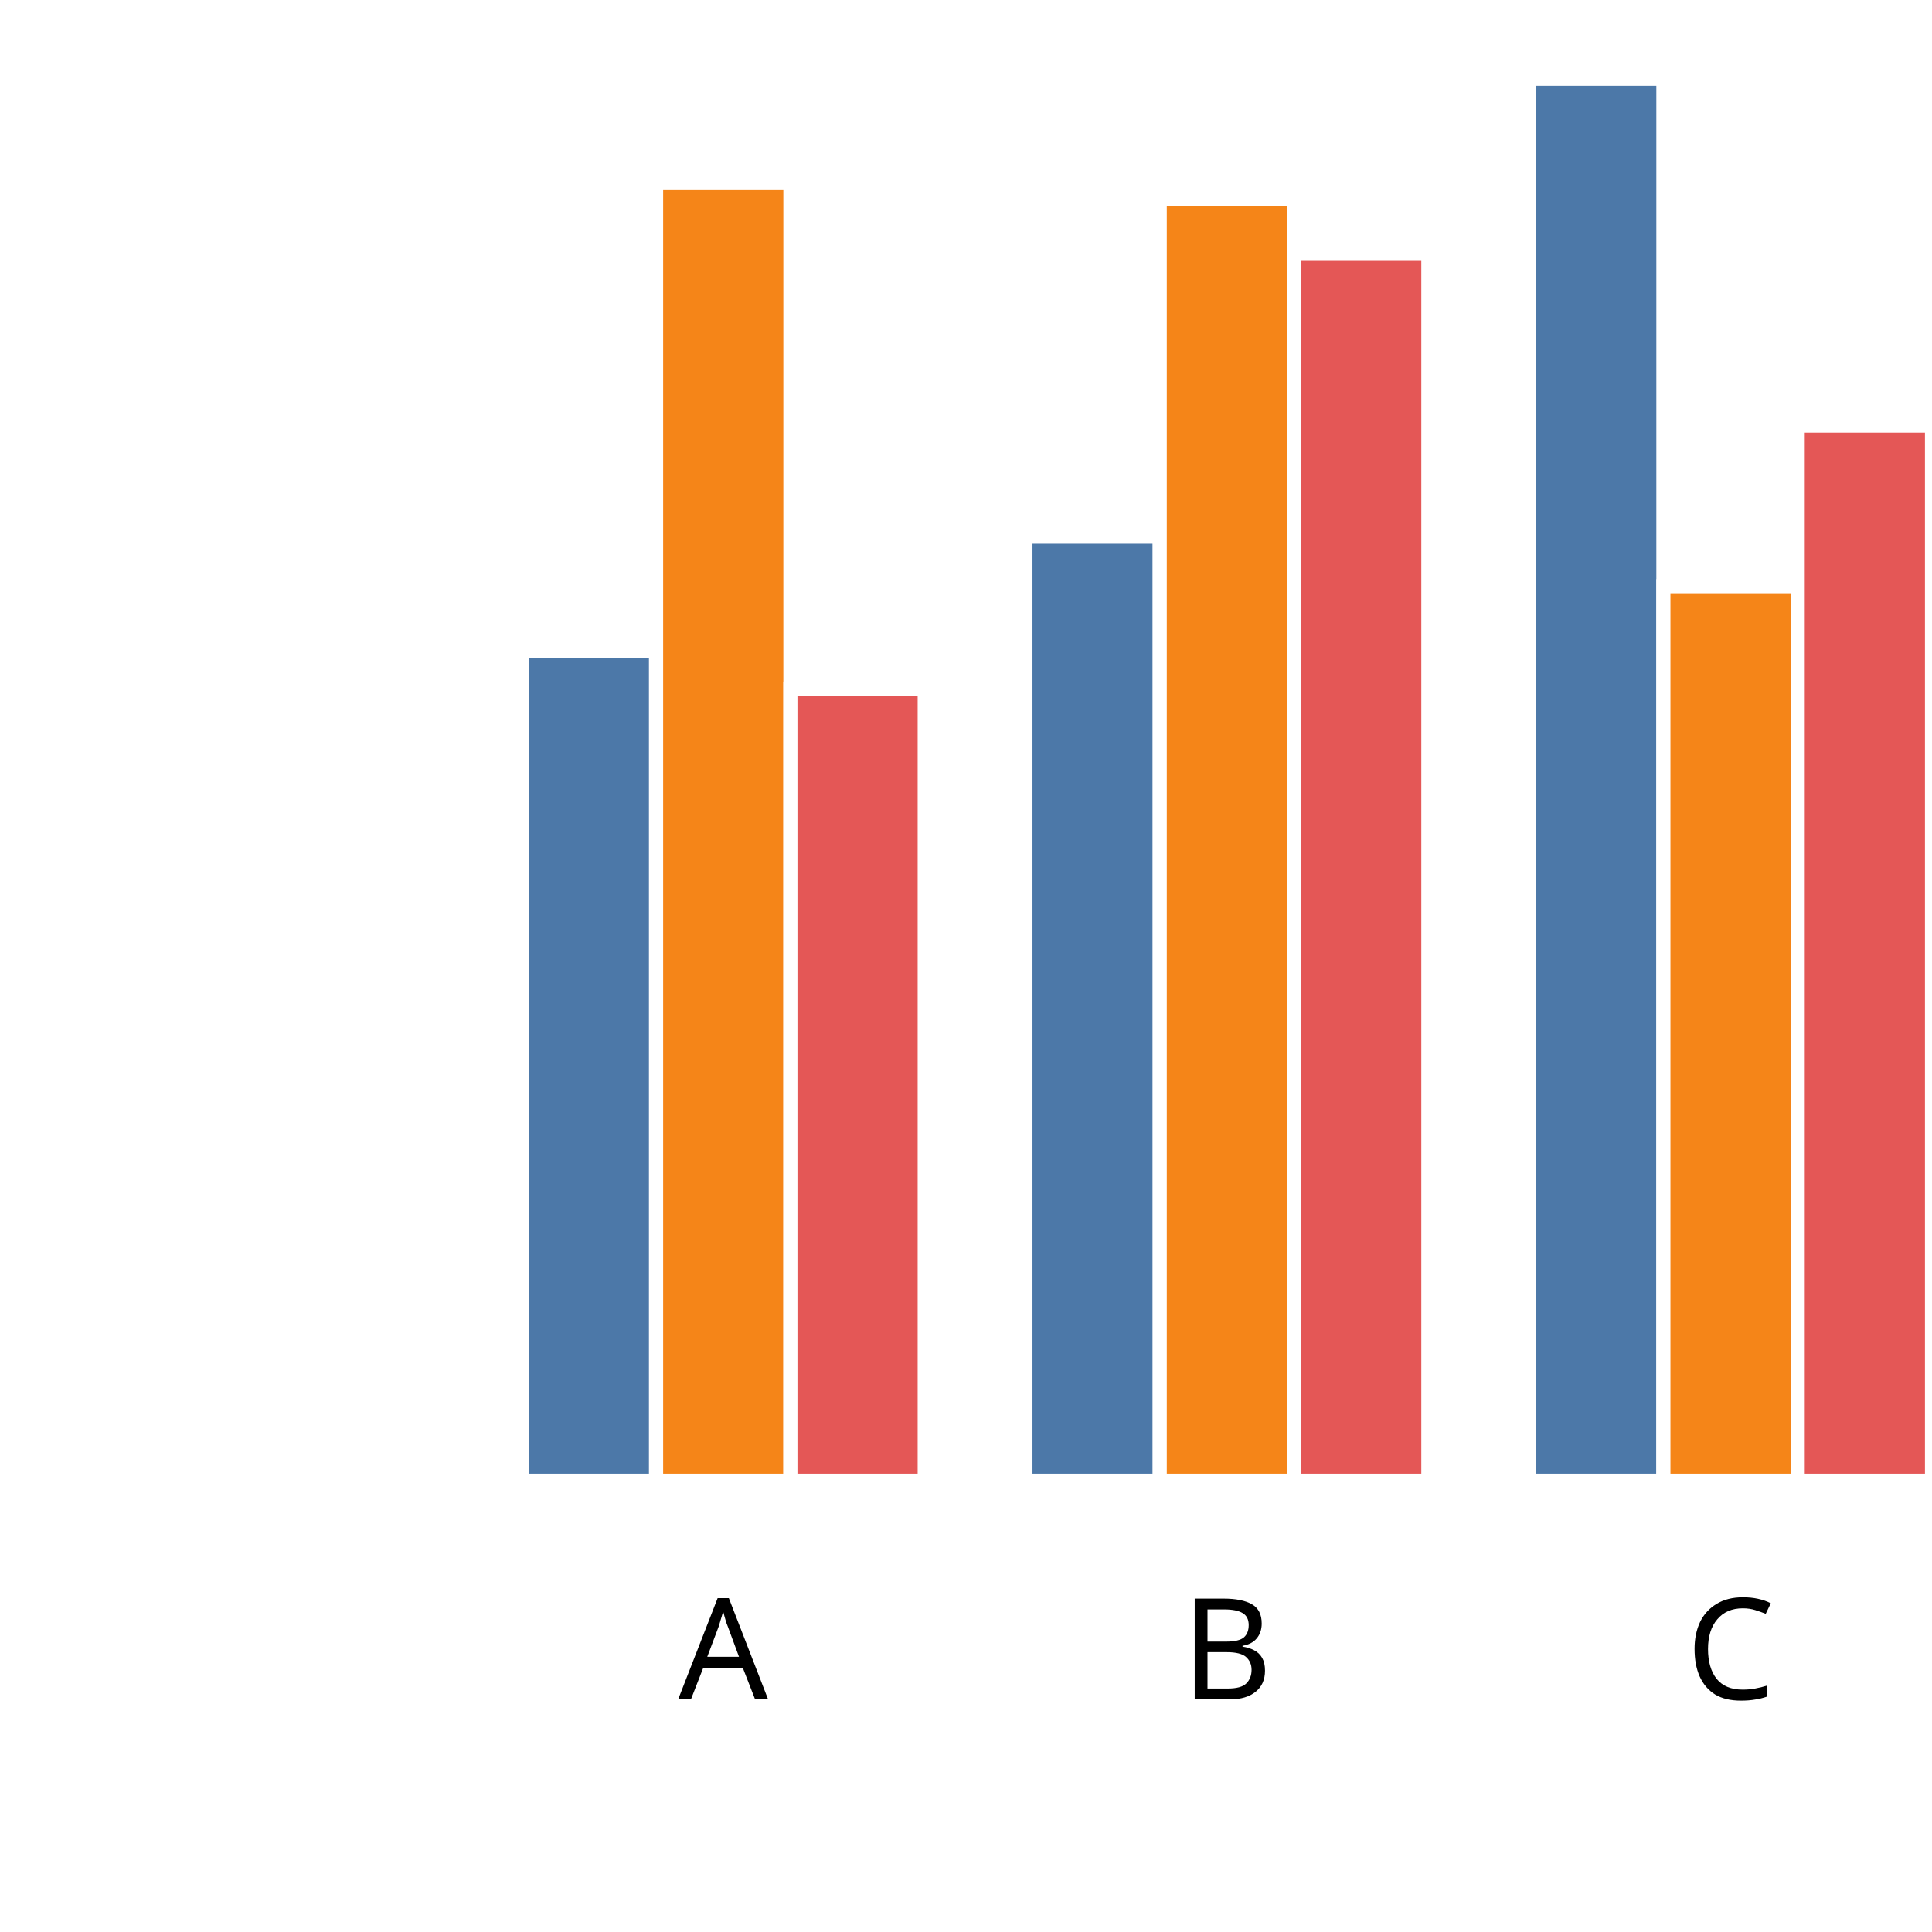
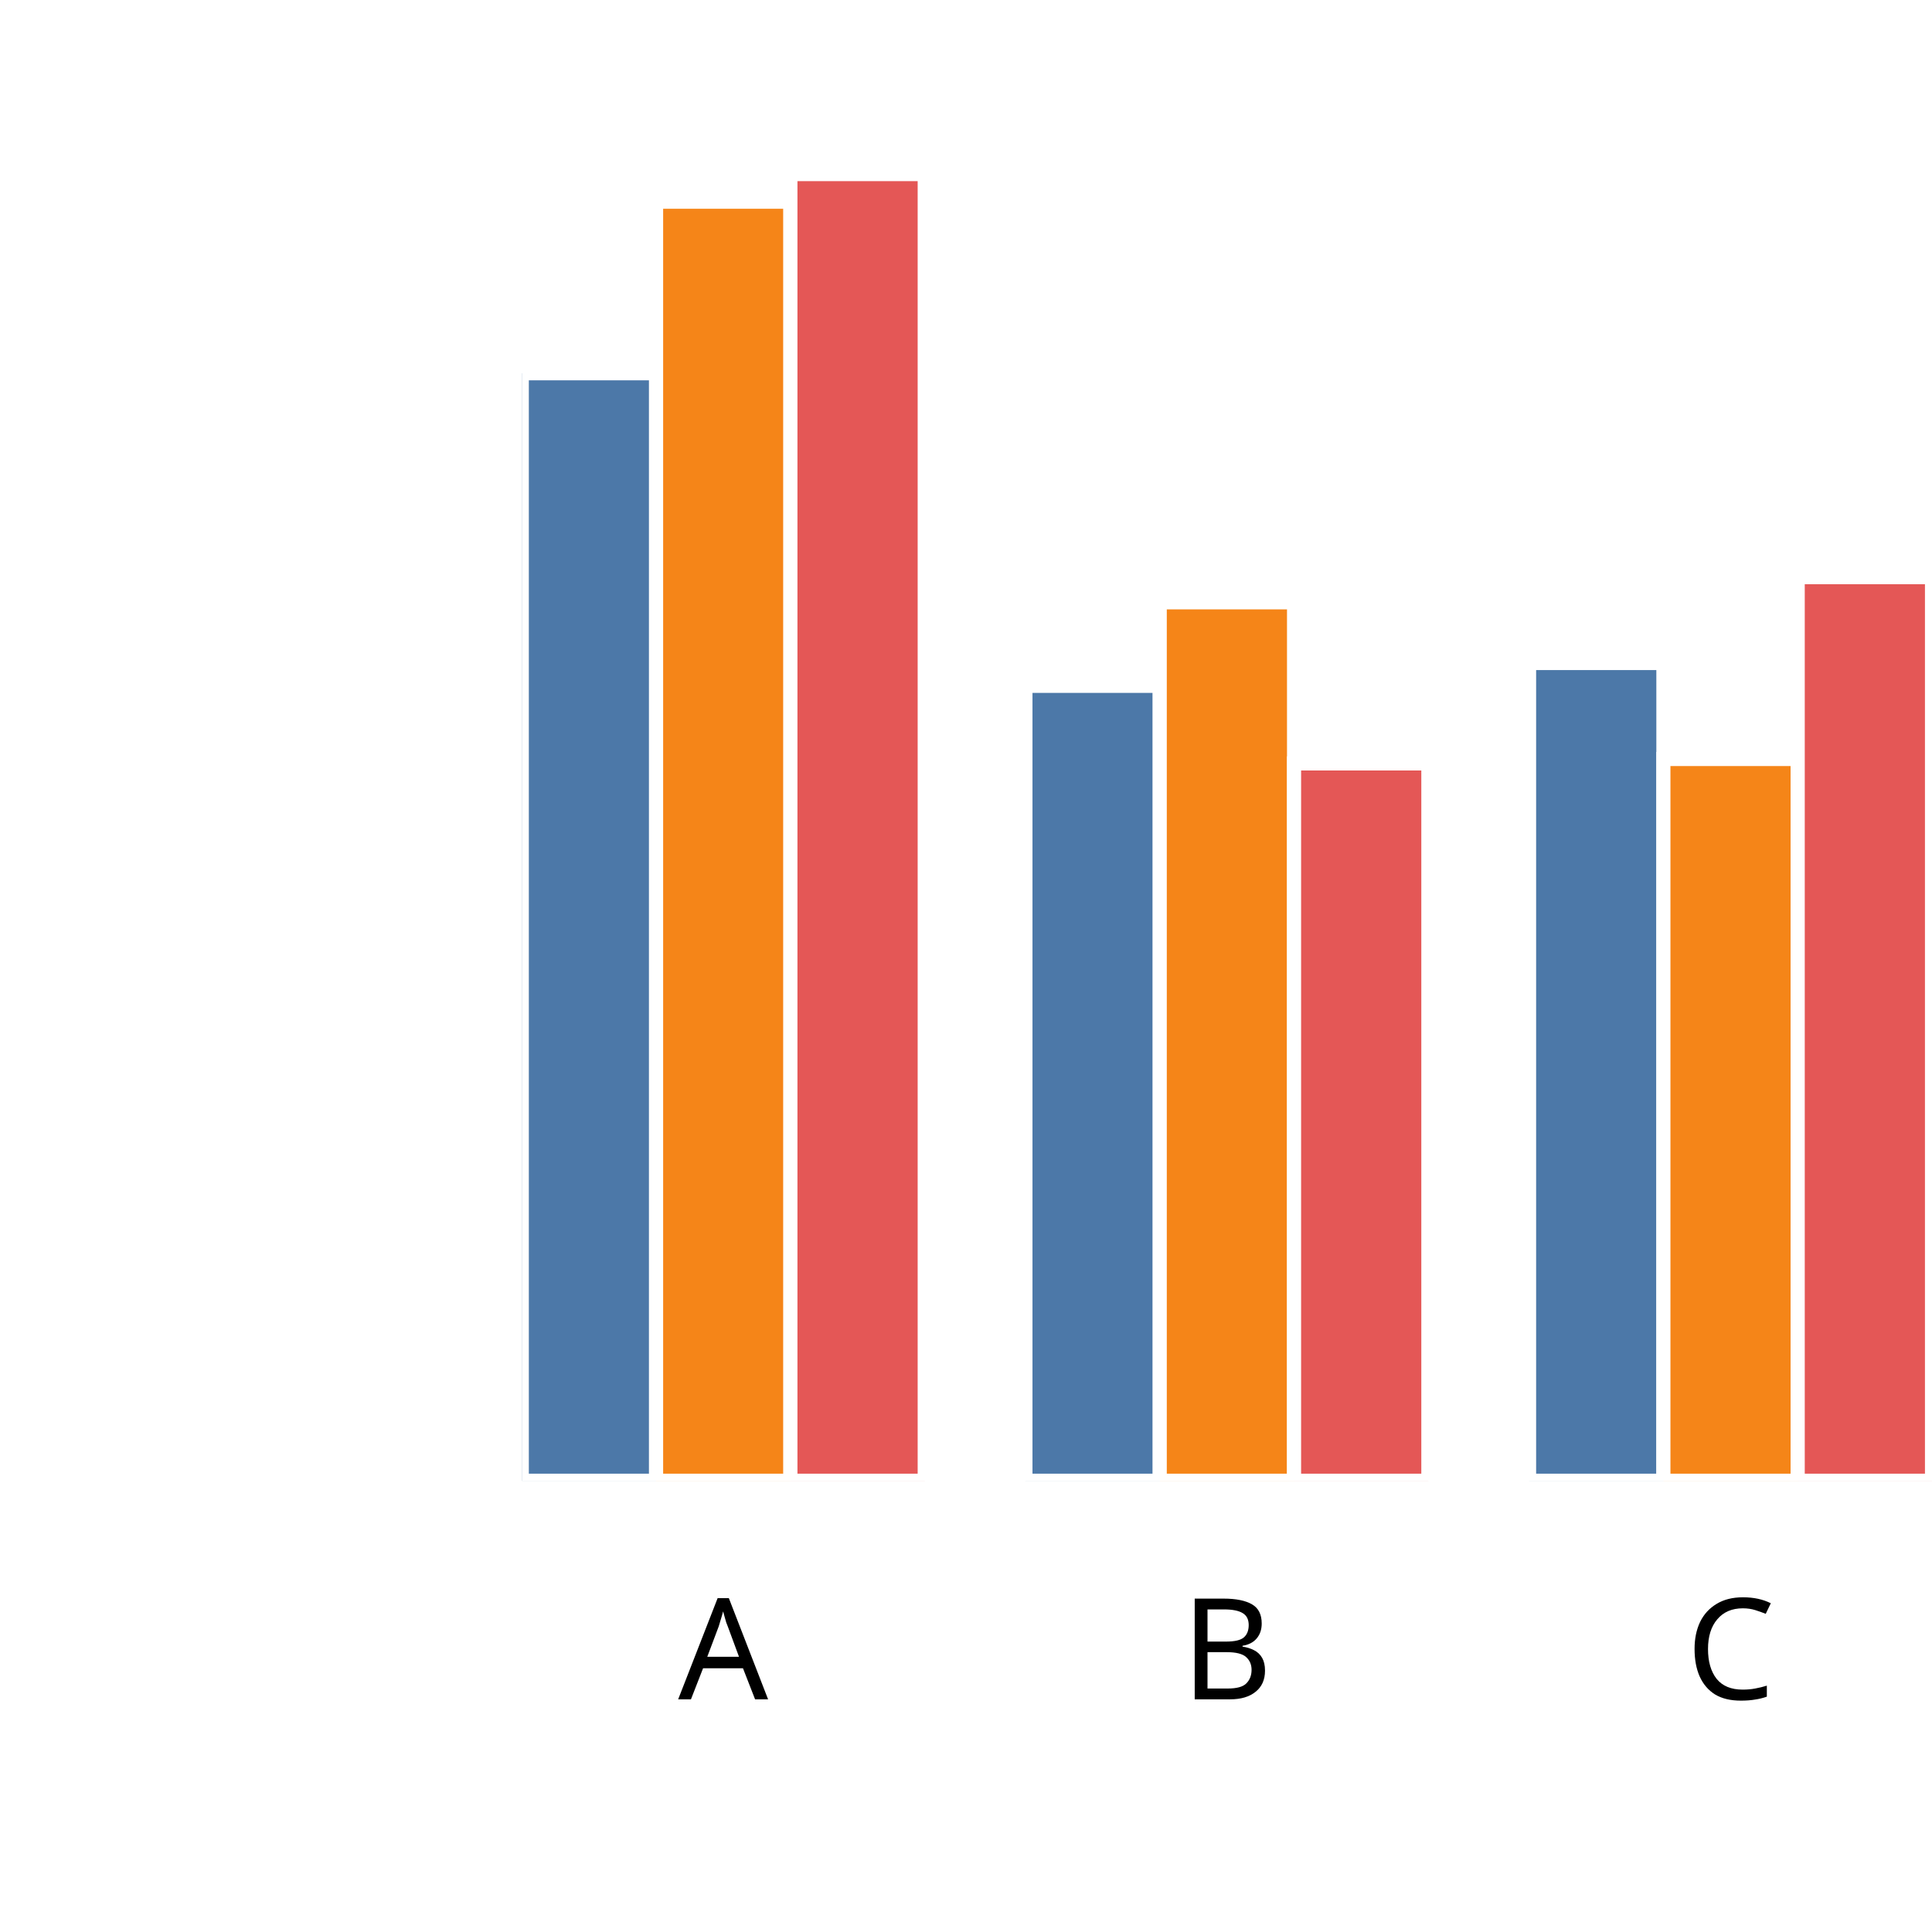
<svg xmlns="http://www.w3.org/2000/svg" version="1.1" class="marks" width="137" height="137" viewBox="0 0 137 137">
  <rect width="137" height="137" fill="white" />
  <g fill="none" stroke-miterlimit="10" transform="translate(37,5)">
    <g class="mark-group role-frame root" role="graphics-object" aria-roledescription="group mark container">
      <g transform="translate(0,0)">
        <path class="background" aria-hidden="true" d="M0,0h100v100h-100Z" />
        <g>
          <g class="mark-group role-axis" role="graphics-symbol" aria-roledescription="axis" aria-label="X-axis titled 'x' for a discrete scale with 3 values: A, B, C">
            <g transform="translate(0.5,100.5)">
              <path class="background" aria-hidden="true" d="M0,0h0v0h0Z" pointer-events="none" />
              <g>
                <g class="mark-rule role-axis-tick" pointer-events="none">
                  <line transform="translate(14,0)" x2="0" y2="5" stroke="white" stroke-width="1.01" opacity="1" />
                  <line transform="translate(50,0)" x2="0" y2="5" stroke="white" stroke-width="1.01" opacity="1" />
                  <line transform="translate(85,0)" x2="0" y2="5" stroke="white" stroke-width="1.01" opacity="1" />
                </g>
                <g class="mark-text role-axis-label" pointer-events="none">
                  <text text-anchor="middle" transform="translate(13.78571,15)" font-family="sans-serif" font-size="10px" font-style="normal" font-weight="400" fill="black" opacity="1">A</text>
                  <text text-anchor="middle" transform="translate(49.5,15)" font-family="sans-serif" font-size="10px" font-style="normal" font-weight="400" fill="black" opacity="1">B</text>
                  <text text-anchor="middle" transform="translate(85.21429,15)" font-family="sans-serif" font-size="10px" font-style="normal" font-weight="400" fill="black" opacity="1">C</text>
                </g>
                <g class="mark-text role-axis-title" pointer-events="none">
                  <text text-anchor="middle" transform="translate(50,30)" font-family="sans-serif" font-size="11px" font-style="normal" font-weight="400" fill="white" opacity="1">x</text>
                </g>
              </g>
              <path class="foreground" aria-hidden="true" d="" pointer-events="none" display="none" />
            </g>
          </g>
          <g class="mark-group role-axis" role="graphics-symbol" aria-roledescription="axis" aria-label="Y-axis titled 'sum of y' for a linear scale with values from 0.0 to 2.0">
            <g transform="translate(0.5,0.5)">
              <path class="background" aria-hidden="true" d="M0,0h0v0h0Z" pointer-events="none" />
              <g>
                <g class="mark-rule role-axis-tick" pointer-events="none">
                  <line transform="translate(0,100)" x2="-5" y2="0" stroke="white" stroke-width="1.01" opacity="1" />
                  <line transform="translate(0,75)" x2="-5" y2="0" stroke="white" stroke-width="1.01" opacity="1" />
                  <line transform="translate(0,50)" x2="-5" y2="0" stroke="white" stroke-width="1.01" opacity="1" />
                  <line transform="translate(0,25)" x2="-5" y2="0" stroke="white" stroke-width="1.01" opacity="1" />
                  <line transform="translate(0,0)" x2="-5" y2="0" stroke="white" stroke-width="1.01" opacity="1" />
                </g>
                <g class="mark-text role-axis-label" pointer-events="none">
                  <text text-anchor="end" transform="translate(-7,103)" font-family="sans-serif" font-size="10px" font-style="normal" font-weight="400" fill="white" opacity="1">0.0</text>
                  <text text-anchor="end" transform="translate(-7,78)" font-family="sans-serif" font-size="10px" font-style="normal" font-weight="400" fill="white" opacity="1">0.5</text>
                  <text text-anchor="end" transform="translate(-7,53)" font-family="sans-serif" font-size="10px" font-style="normal" font-weight="400" fill="white" opacity="1">1.0</text>
                  <text text-anchor="end" transform="translate(-7,28)" font-family="sans-serif" font-size="10px" font-style="normal" font-weight="400" fill="white" opacity="1">1.5</text>
                  <text text-anchor="end" transform="translate(-7,3)" font-family="sans-serif" font-size="10px" font-style="normal" font-weight="400" fill="white" opacity="1">2.0</text>
                </g>
                <g class="mark-text role-axis-title" pointer-events="none">
                  <text text-anchor="middle" transform="translate(-26,50) rotate(-90) translate(0,-2)" font-family="sans-serif" font-size="11px" font-style="normal" font-weight="400" fill="white" opacity="1">sum of y</text>
                </g>
              </g>
              <path class="foreground" aria-hidden="true" d="" pointer-events="none" display="none" />
            </g>
          </g>
          <g class="mark-group role-scope" clip-path="url(#clip1)" role="graphics-object" aria-roledescription="group mark container">
            <g transform="translate(0,0)">
              <path class="background" aria-hidden="true" d="M0,0h0v0h0Z" />
              <g>
                <g class="mark-rect role-mark" role="graphics-symbol" aria-roledescription="rect mark container">
-                   <path d="M1.7763568394002505e-15,41.141h9.524v58.859h-9.524Z" fill="#4c78a8" stroke="white" stroke-width="1" opacity="1" />
-                   <path d="M9.524,7.975h9.524v92.025h-9.524Z" fill="#f58518" stroke="white" stroke-width="1" opacity="1" />
-                   <path d="M19.048,43.831h9.524v56.169h-9.524Z" fill="#e45756" stroke="white" stroke-width="1" opacity="1" />
+                   <path d="M1.7763568394002505e-15,21.468h9.524v78.532h-9.524Z" fill="#4c78a8" stroke="white" stroke-width="1" opacity="1" />
+                   <path d="M9.524,9.303h9.524v90.697h-9.524Z" fill="#f58518" stroke="white" stroke-width="1" opacity="1" />
+                   <path d="M19.048,7.345h9.524v92.655h-9.524Z" fill="#e45756" stroke="white" stroke-width="1" opacity="1" />
                </g>
              </g>
              <path class="foreground" aria-hidden="true" d="" display="none" />
            </g>
            <g transform="translate(35.71429,0)">
              <path class="background" aria-hidden="true" d="M0,0h0v0h0Z" />
              <g>
                <g class="mark-rect role-mark" role="graphics-symbol" aria-roledescription="rect mark container">
-                   <path d="M1.7763568394002505e-15,33.051h9.524v66.949h-9.524Z" fill="#4c78a8" stroke="white" stroke-width="1" opacity="1" />
-                   <path d="M9.524,9.091h9.524v90.909h-9.524Z" fill="#f58518" stroke="white" stroke-width="1" opacity="1" />
-                   <path d="M19.048,12.996h9.524v87.004h-9.524Z" fill="#e45756" stroke="white" stroke-width="1" opacity="1" />
+                   <path d="M1.7763568394002505e-15,43.632h9.524v56.368h-9.524Z" fill="#4c78a8" stroke="white" stroke-width="1" opacity="1" />
+                   <path d="M9.524,37.713h9.524v62.287h-9.524Z" fill="#f58518" stroke="white" stroke-width="1" opacity="1" />
+                   <path d="M19.048,49.137h9.524v50.863h-9.524Z" fill="#e45756" stroke="white" stroke-width="1" opacity="1" />
                </g>
              </g>
              <path class="foreground" aria-hidden="true" d="" display="none" />
            </g>
            <g transform="translate(71.42857,0)">
              <path class="background" aria-hidden="true" d="M0,0h0v0h0Z" />
              <g>
                <g class="mark-rect role-mark" role="graphics-symbol" aria-roledescription="rect mark container">
-                   <path d="M1.7763568394002505e-15,0.574h9.524v99.426h-9.524Z" fill="#4c78a8" stroke="white" stroke-width="1" opacity="1" />
-                   <path d="M9.524,36.563h9.524v63.437h-9.524Z" fill="#f58518" stroke="white" stroke-width="1" opacity="1" />
-                   <path d="M19.048,25.173h9.524v74.827h-9.524Z" fill="#e45756" stroke="white" stroke-width="1" opacity="1" />
+                   <path d="M1.7763568394002505e-15,42.016h9.524v57.984h-9.524Z" fill="#4c78a8" stroke="white" stroke-width="1" opacity="1" />
+                   <path d="M9.524,48.822h9.524v51.178h-9.524Z" fill="#f58518" stroke="white" stroke-width="1" opacity="1" />
+                   <path d="M19.048,35.93h9.524v64.07h-9.524Z" fill="#e45756" stroke="white" stroke-width="1" opacity="1" />
                </g>
              </g>
              <path class="foreground" aria-hidden="true" d="" display="none" />
            </g>
          </g>
        </g>
        <path class="foreground" aria-hidden="true" d="" display="none" />
      </g>
    </g>
  </g>
  <defs>
    <clipPath id="clip1">
      <rect x="0" y="0" width="100" height="100" />
    </clipPath>
  </defs>
</svg>
